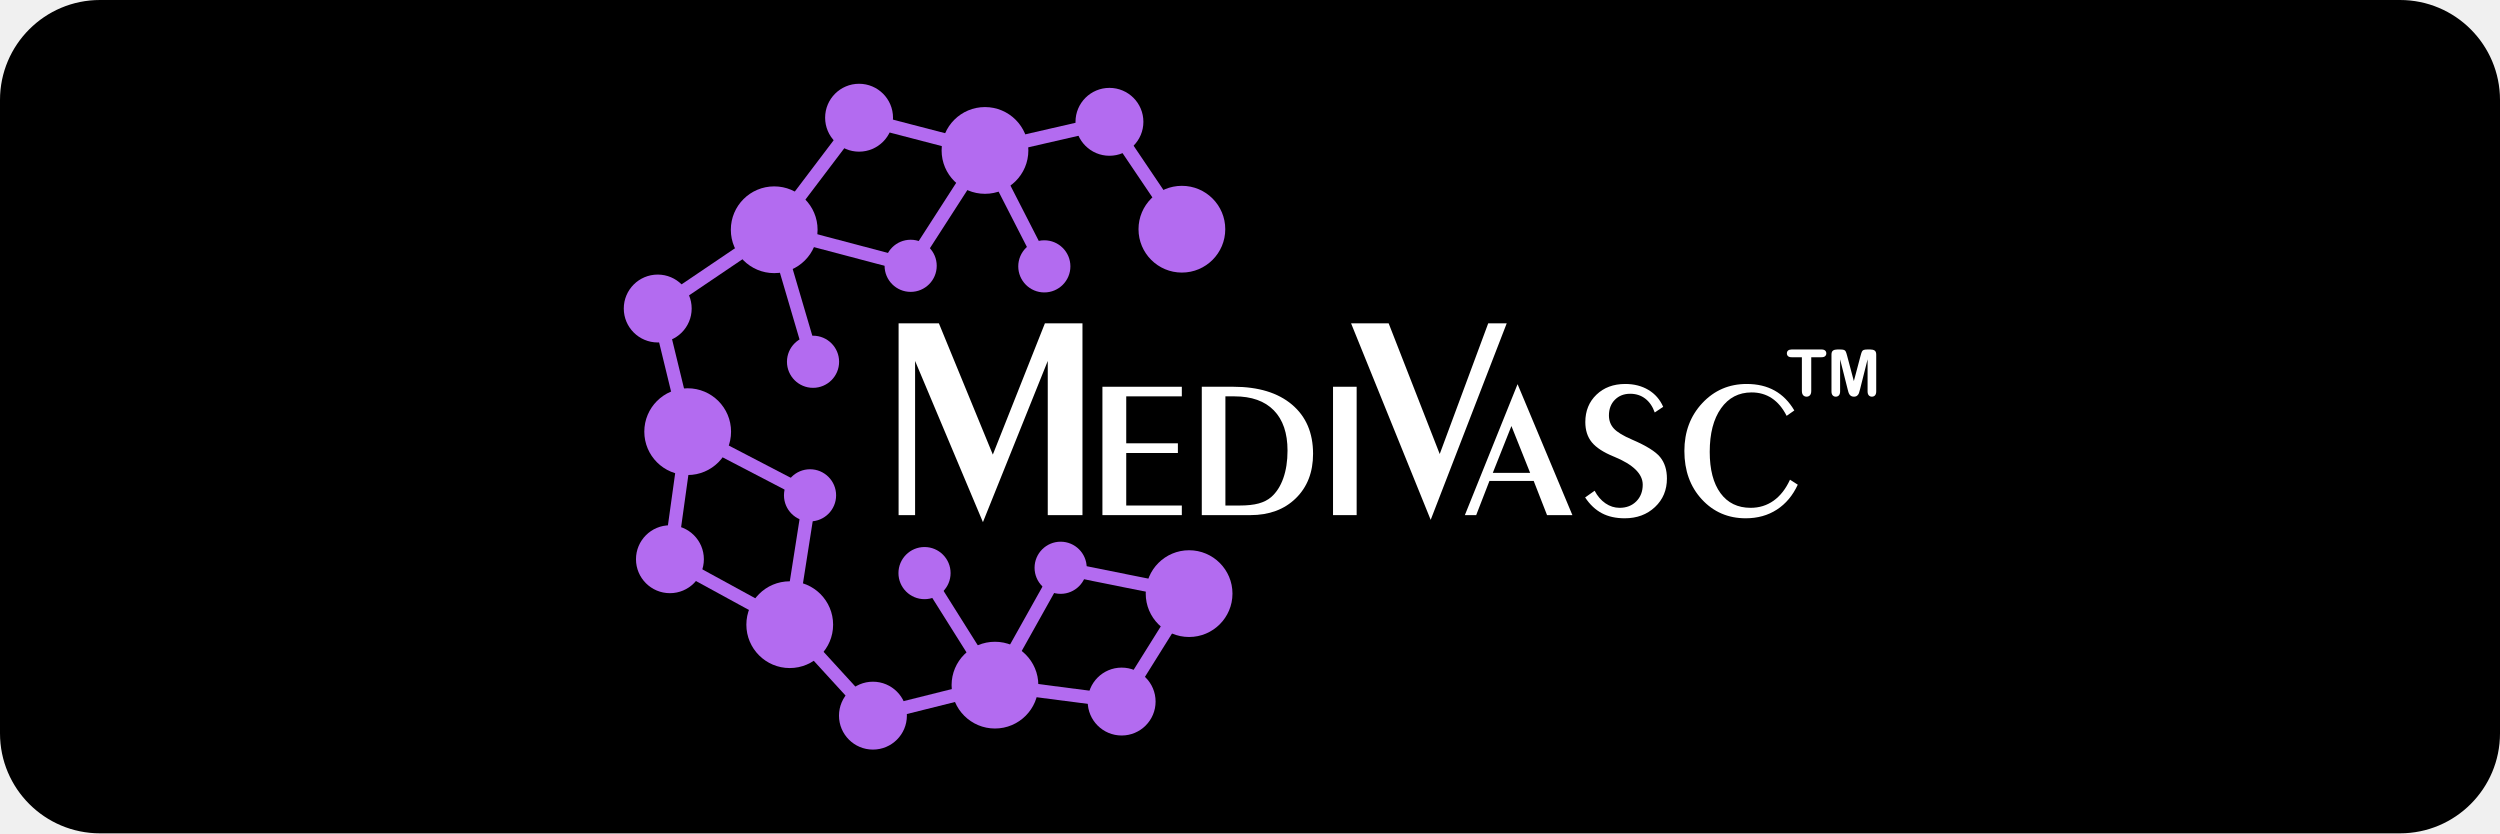
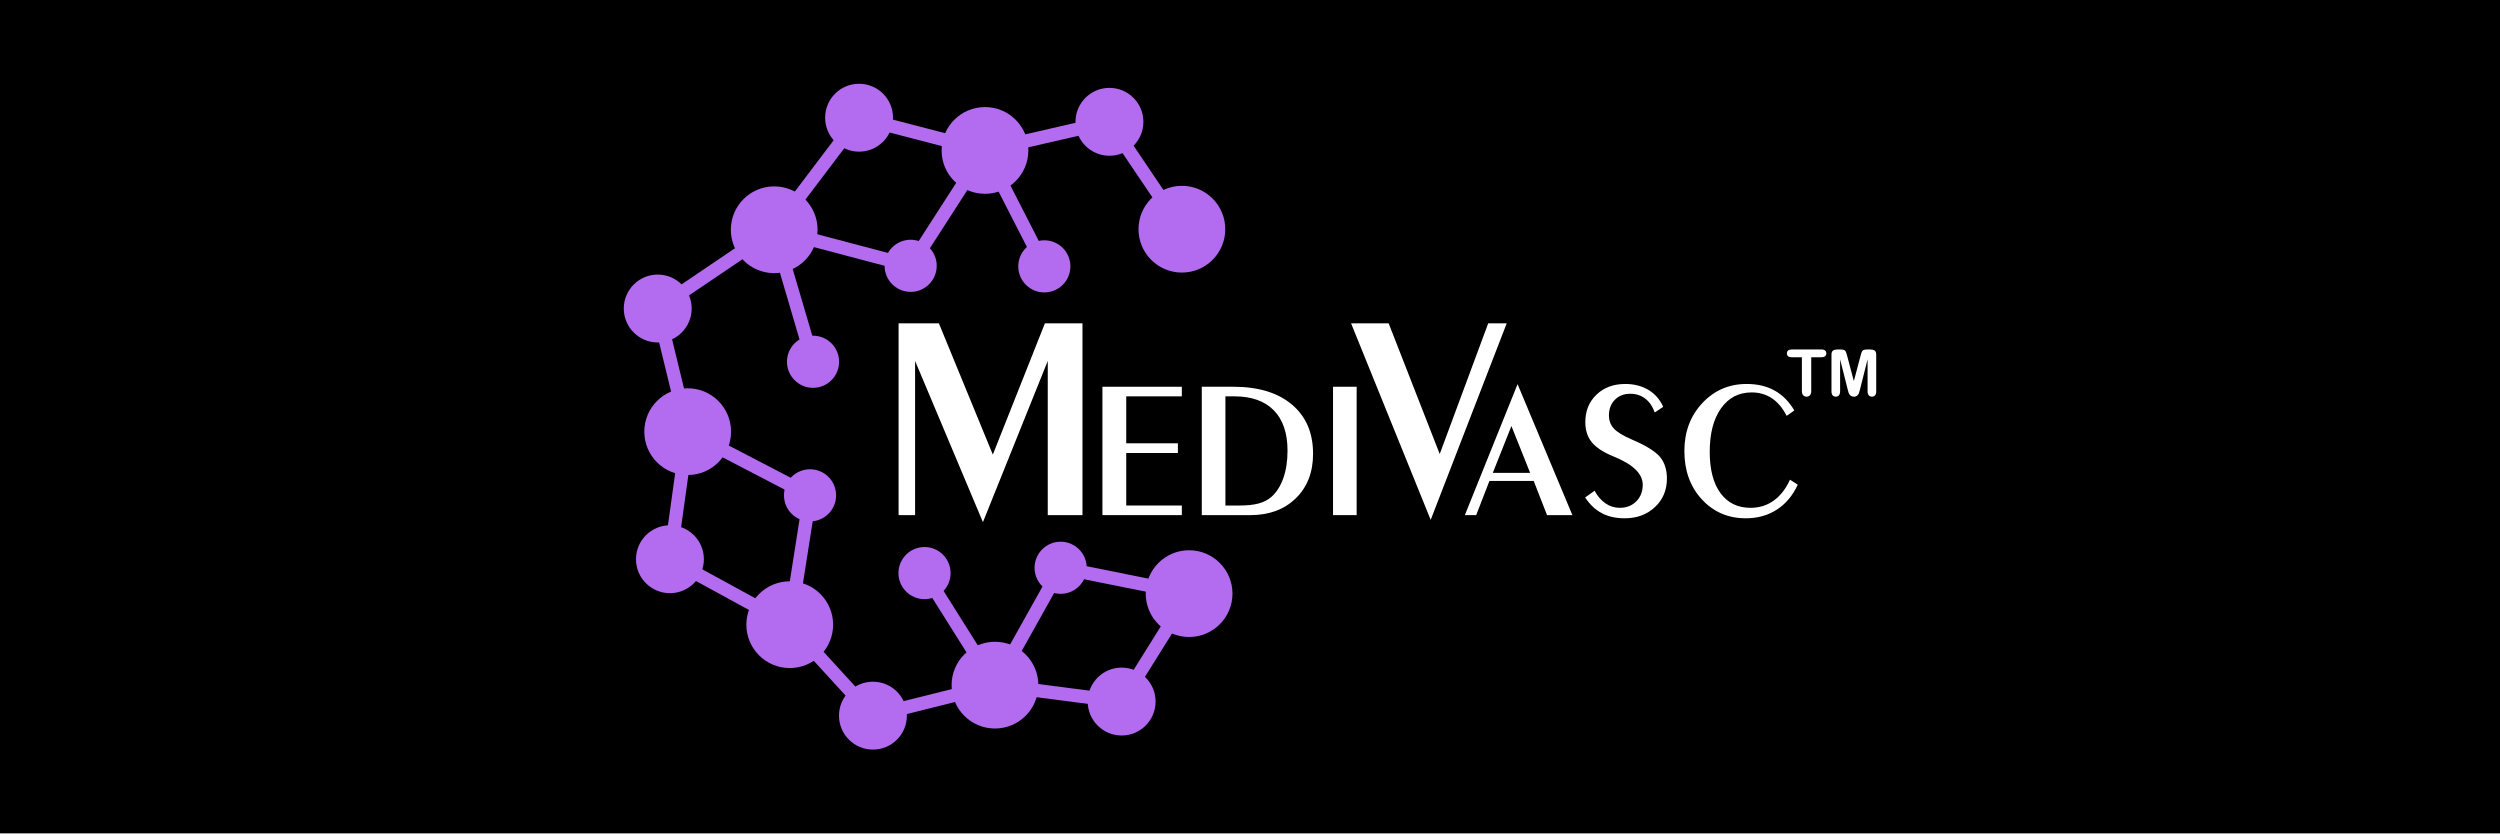
<svg xmlns="http://www.w3.org/2000/svg" width="75.0mm" height="25.0mm" viewBox="0 0 75.0 25.0">
-   <rect x="0" y="0" width="75.0" height="25.0" rx="3.0" ry="3.0" fill="#000000" />
+   <rect x="0" y="0" width="75.0" height="25.0" rx="0.0" ry="0.0" fill="#000000" />
  <g transform="translate(18.6502,2.4332) scale(0.03328)">
    <g stroke="#B36BF0" stroke-width="12.0">
      <line x1="214.0" y1="33.0" x2="327.5" y2="62.5" />
      <line x1="214.0" y1="33.0" x2="137.5" y2="134.0" />
      <line x1="439.7" y1="36.7" x2="327.5" y2="62.5" />
      <line x1="439.7" y1="36.7" x2="505.0" y2="133.5" />
      <line x1="327.5" y1="62.5" x2="260.5" y2="166.5" />
      <line x1="327.5" y1="62.5" x2="381.0" y2="167.0" />
      <line x1="137.5" y1="134.0" x2="260.5" y2="166.5" />
      <line x1="137.5" y1="134.0" x2="32.5" y2="205.0" />
      <line x1="137.5" y1="134.0" x2="172.5" y2="253.0" />
      <line x1="32.5" y1="205.0" x2="59.5" y2="316.0" />
      <line x1="59.5" y1="316.0" x2="169.8" y2="373.4" />
      <line x1="59.5" y1="316.0" x2="43.5" y2="431.0" />
      <line x1="169.8" y1="373.4" x2="151.5" y2="490.0" />
      <line x1="43.5" y1="431.0" x2="151.5" y2="490.0" />
      <line x1="273.0" y1="443.5" x2="336.5" y2="544.5" />
      <line x1="395.7" y1="438.7" x2="511.5" y2="462.0" />
      <line x1="395.7" y1="438.7" x2="336.5" y2="544.5" />
      <line x1="511.5" y1="462.0" x2="450.7" y2="559.3" />
      <line x1="151.5" y1="490.0" x2="226.5" y2="572.0" />
      <line x1="336.5" y1="544.5" x2="450.7" y2="559.3" />
      <line x1="336.5" y1="544.5" x2="226.5" y2="572.0" />
    </g>
    <g fill="#B36BF0">
      <circle cx="214.0" cy="33.0" r="30.6" />
      <circle cx="439.7" cy="36.7" r="30.6" />
      <circle cx="327.5" cy="62.5" r="39.1" />
      <circle cx="137.5" cy="134.0" r="39.1" />
      <circle cx="505.0" cy="133.5" r="39.1" />
      <circle cx="260.5" cy="166.5" r="23.5" />
      <circle cx="381.0" cy="167.0" r="23.5" />
      <circle cx="32.5" cy="205.0" r="30.6" />
      <circle cx="172.5" cy="253.0" r="23.5" />
      <circle cx="59.5" cy="316.0" r="39.1" />
      <circle cx="169.8" cy="373.4" r="23.5" />
      <circle cx="43.5" cy="431.0" r="30.6" />
      <circle cx="273.0" cy="443.5" r="23.5" />
      <circle cx="395.7" cy="438.7" r="23.5" />
      <circle cx="511.5" cy="462.0" r="39.1" />
      <circle cx="151.5" cy="490.0" r="39.1" />
      <circle cx="336.5" cy="544.5" r="39.1" />
      <circle cx="450.7" cy="559.3" r="30.6" />
      <circle cx="226.5" cy="572.0" r="30.6" />
    </g>
    <g fill="#FFFFFF">
      <g transform="translate(227.910,391.24) scale(0.12929,-0.12929)">
        <path d="M168 0V1337H449L825 422L1188 1337H1450V0H1208V1075L756 -49L283 1075V0Z" />
      </g>
      <g transform="translate(418.480,391.24) scale(0.08655,-0.08655)">
        <path d="M172 0V1337H999V1237H420V748H958V647H420V100H999V0Z" />
      </g>
      <g transform="translate(508.050,391.24) scale(0.08655,-0.08655)">
        <path d="M418 1237V100H565Q686 100 764.5 121.5Q843 143 895 188Q977 260 1021.0 384.5Q1065 509 1065 672Q1065 945 922.5 1091.0Q780 1237 512 1237ZM172 0V1337H500Q891 1337 1111.0 1151.5Q1331 966 1331 639Q1331 351 1151.5 175.5Q972 0 678 0Z" />
      </g>
      <g transform="translate(625.840,391.24) scale(0.08655,-0.08655)">
        <path d="M424 0H178V1337H424Z" />
      </g>
      <g transform="translate(660.110,391.24) scale(0.12929,-0.12929)">
        <path d="M535 -33 -20 1337H242L598 426L936 1337H1065Z" />
      </g>
      <g transform="translate(761.120,391.24) scale(0.08655,-0.08655)">
        <path d="M279 440H668L473 928ZM-12 0 537 1364 1108 0H844L705 356H244L106 0Z" />
      </g>
      <g transform="translate(859.840,391.24) scale(0.08655,-0.08655)">
        <path d="M199 254Q243 170 311.5 123.0Q380 76 459 76Q566 76 633.0 143.5Q700 211 700 317Q700 486 401 609L398 610Q237 676 169.5 759.0Q102 842 102 969Q102 1143 218.0 1254.5Q334 1366 518 1366Q656 1366 759.5 1304.0Q863 1242 913 1128L825 1069Q792 1163 726.0 1213.5Q660 1264 569 1264Q472 1264 410.0 1201.5Q348 1139 348 1038Q348 958 399.0 902.0Q450 846 590 786Q811 691 881.5 604.0Q952 517 952 381Q952 201 827.5 84.0Q703 -33 512 -33Q374 -33 274.0 20.0Q174 73 100 184Z" />
      </g>
      <g transform="translate(951.390,391.24) scale(0.08655,-0.08655)">
        <path d="M1257 317Q1179 148 1039.5 57.5Q900 -33 715 -33Q440 -33 258.0 164.0Q76 361 76 668Q76 967 262.5 1166.5Q449 1366 725 1366Q893 1366 1016.5 1297.0Q1140 1228 1221 1090L1141 1034Q1079 1156 987.5 1217.0Q896 1278 776 1278Q575 1278 457.5 1112.0Q340 946 340 659Q340 382 452.0 229.0Q564 76 766 76Q901 76 1005.5 150.5Q1110 225 1176 369Z" />
      </g>
    </g>
    <g fill="#FFFFFF">
      <g transform="translate(1049.850,283.75) scale(0.02853,-0.02853)">
        <path d="M1112 1221H788V156Q788 64 747.0 19.5Q706 -25 641 -25Q575 -25 533.5 20.0Q492 65 492 156V1221H168Q92 1221 55.0 1254.5Q18 1288 18 1343Q18 1400 56.5 1433.0Q95 1466 168 1466H1112Q1189 1466 1226.5 1432.0Q1264 1398 1264 1343Q1264 1288 1226.0 1254.5Q1188 1221 1112 1221Z" />
      </g>
      <g transform="translate(1086.370,283.75) scale(0.02853,-0.02853)">
        <path d="M655 221 420 1155V143Q420 59 382.5 17.0Q345 -25 283 -25Q223 -25 185.0 16.5Q147 58 147 143V1303Q147 1399 197.0 1432.5Q247 1466 332 1466H424Q507 1466 544.5 1451.0Q582 1436 600.0 1397.0Q618 1358 641 1270L854 467L1067 1270Q1090 1358 1108.0 1397.0Q1126 1436 1163.5 1451.0Q1201 1466 1284 1466H1376Q1461 1466 1511.0 1432.5Q1561 1399 1561 1303V143Q1561 59 1523.5 17.0Q1486 -25 1423 -25Q1364 -25 1326.0 17.0Q1288 59 1288 143V1155L1053 221Q1030 130 1015.5 87.5Q1001 45 962.0 10.0Q923 -25 854 -25Q802 -25 766.0 -2.5Q730 20 710.0 55.0Q690 90 678.5 132.5Q667 175 655 221Z" />
      </g>
    </g>
  </g>
</svg>
